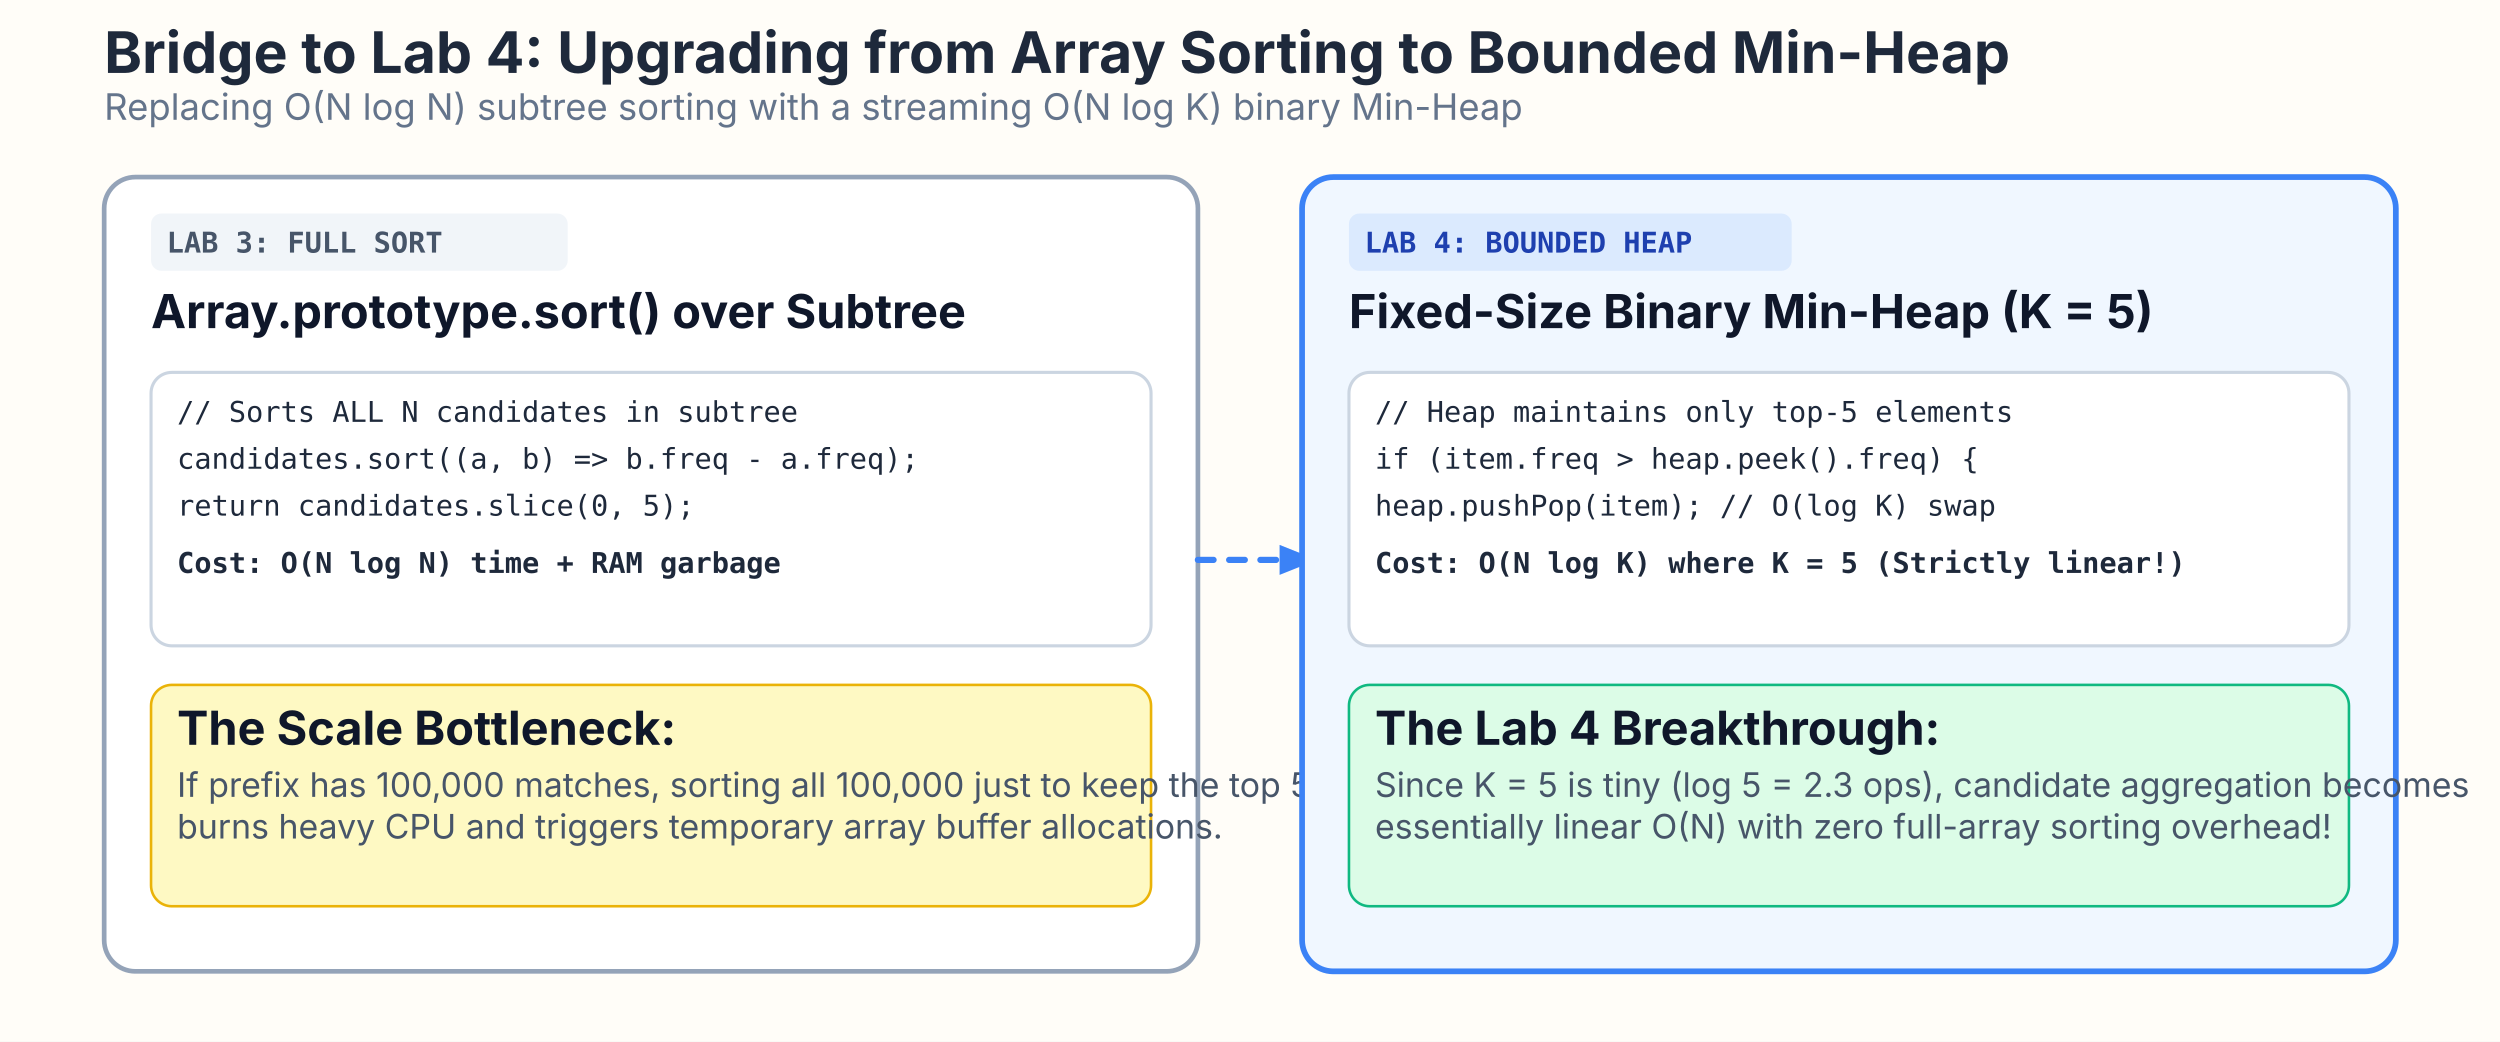
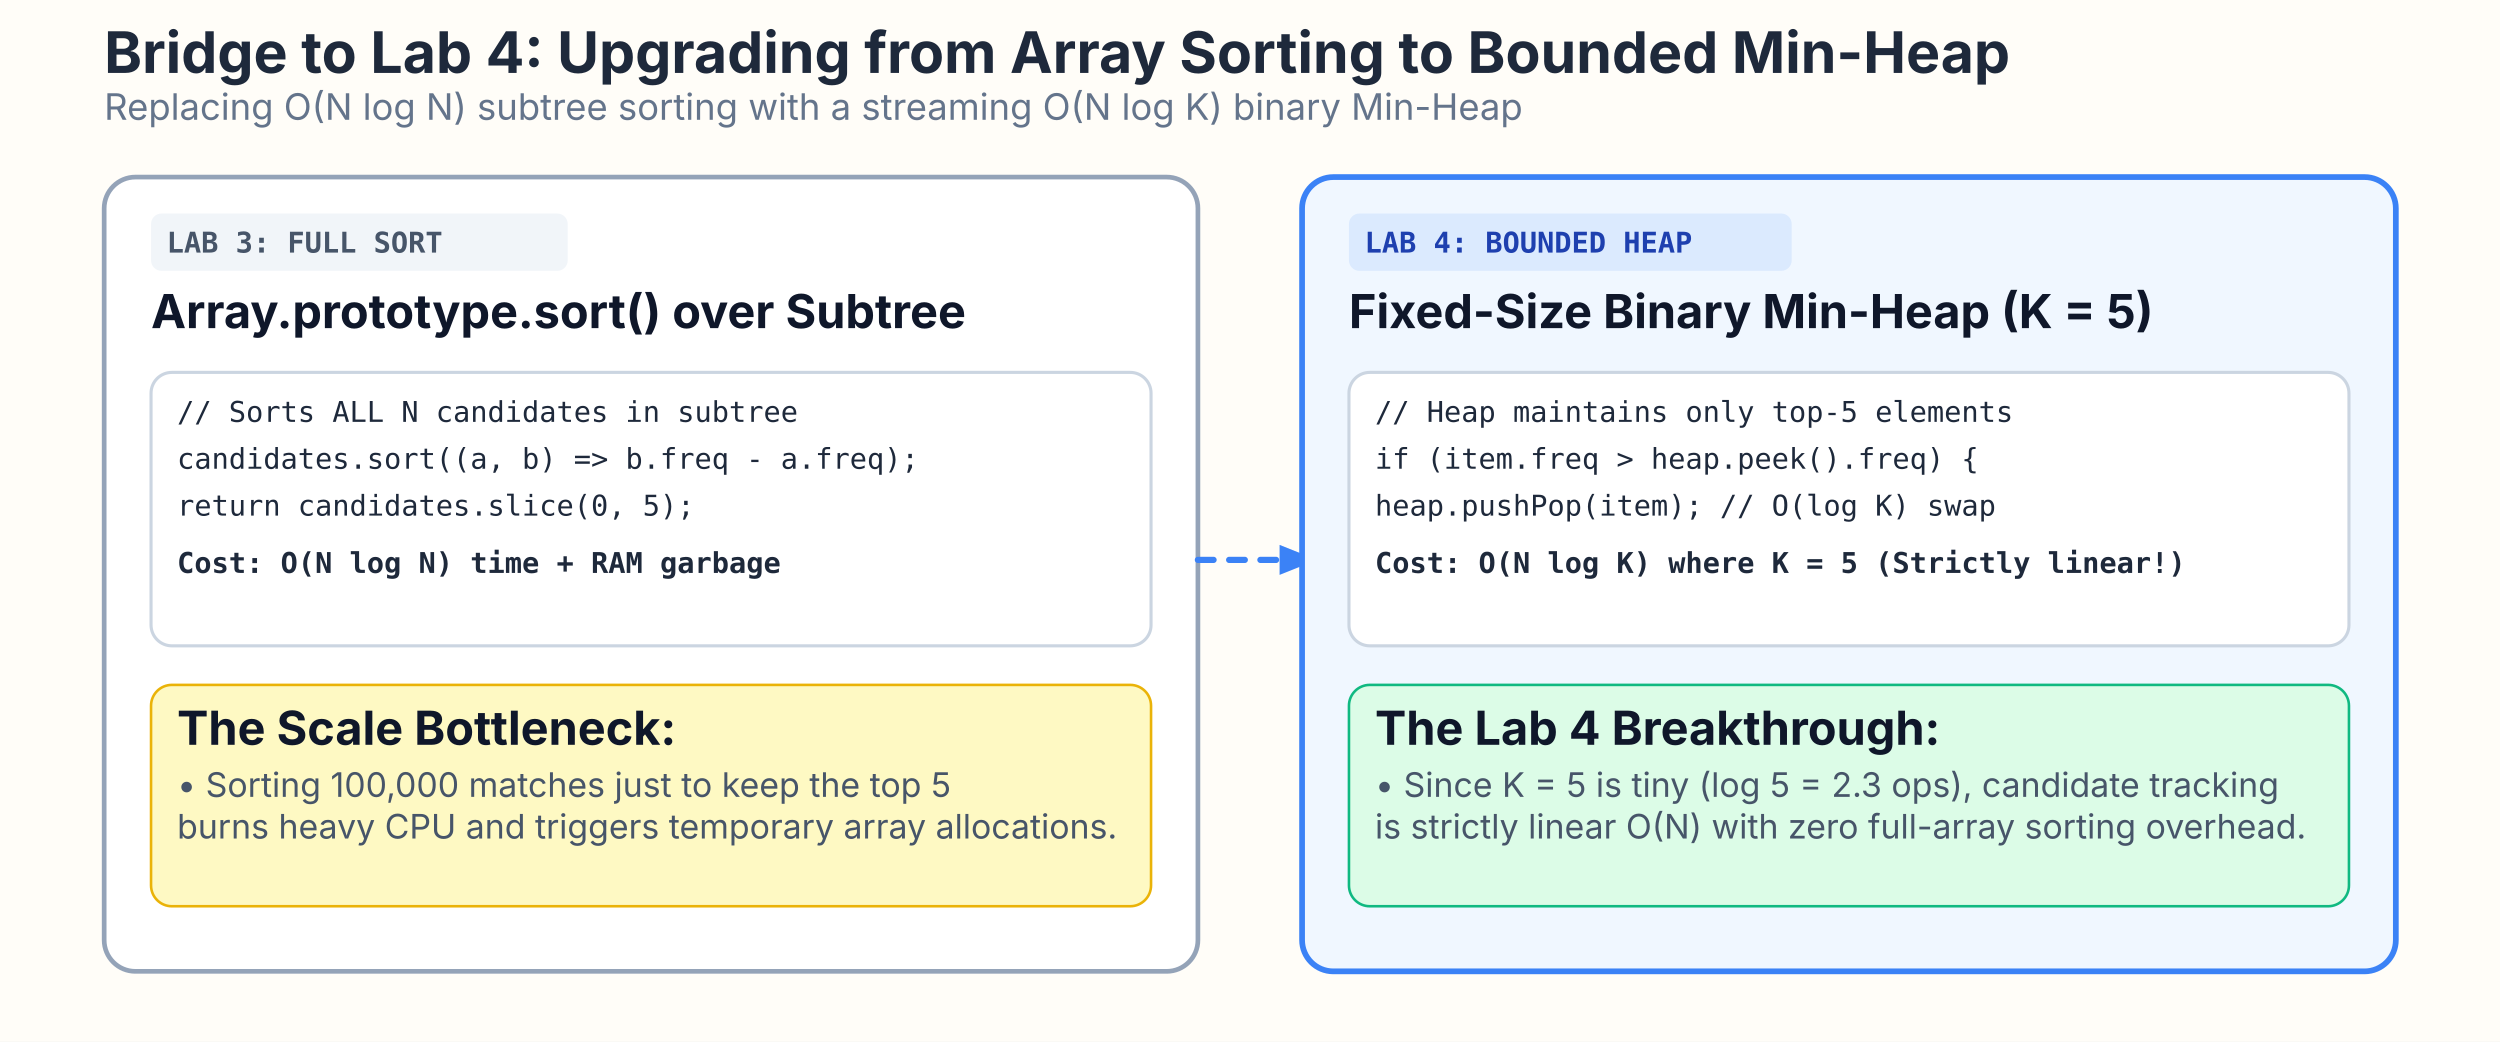
<svg xmlns="http://www.w3.org/2000/svg" viewBox="0 0 960 400" width="100%" height="100%">
  <defs>
    <style>
      @keyframes flowDash {
        to { stroke-dashoffset: -24; }
      }
      .bg { fill: #FFFDF8; }
      .sketch-title { font-family: "Caveat", "Virgil", "Comic Neue", "Chalkboard SE", -apple-system, sans-serif; font-size: 22px; font-weight: 700; fill: #1E293B; }
      .sketch-subtitle { font-family: "Caveat", "Virgil", "Comic Neue", "Chalkboard SE", -apple-system, sans-serif; font-size: 14px; fill: #64748B; }
      .card-lab3 {
        fill: #FFFFFF;
        stroke: #94A3B8;
        stroke-width: 1.8;
        stroke-linecap: round;
        stroke-linejoin: round;
        rx: 12;
      }
      .card-lab4 {
        fill: #F0F7FF;
        stroke: #3B82F6;
        stroke-width: 2.2;
        stroke-linecap: round;
        stroke-linejoin: round;
        rx: 12;
      }
      .inner-code { fill: #FFFFFF; stroke: #CBD5E1; stroke-width: 1.2; rx: 8; }
      .flow-bridge {
        stroke: #3B82F6;
        stroke-width: 2.4;
        stroke-linecap: round;
        stroke-dasharray: 6, 6;
        fill: none;
        animation: flowDash 3.5s linear infinite;
      }
      .txt-badge { font-family: "SFMono-Regular", Consolas, monospace; font-size: 11px; font-weight: 700; }
      .txt-heading { font-family: "Caveat", "Virgil", "Comic Neue", -apple-system, sans-serif; font-size: 18px; font-weight: 700; fill: #0F172A; }
      .txt-sub { font-family: "Caveat", "Virgil", "Comic Neue", -apple-system, sans-serif; font-size: 13px; fill: #475569; }
      .txt-code { font-family: "SFMono-Regular", Consolas, monospace; font-size: 11px; fill: #1E293B; }
    </style>
    <marker id="arr-blue" viewBox="0 0 10 10" refX="6" refY="5" markerWidth="6" markerHeight="6" orient="auto">
      <path d="M 0 1 L 10 5 L 0 9 z" fill="#3B82F6" />
    </marker>
  </defs>
  <rect width="960" height="400" class="bg" />
  <g transform="translate(40, 28)">
    <text x="0" y="0" class="sketch-title">Bridge to Lab 4: Upgrading from Array Sorting to Bounded Min-Heap</text>
    <text x="0" y="18" class="sketch-subtitle">Replacing O(N log N) subtree sorting with a streaming O(N log K) binary Min-Heap</text>
  </g>
  <g transform="translate(40, 68)">
    <rect width="420" height="305" class="card-lab3" />
    <rect x="18" y="14" width="160" height="22" fill="#F1F5F9" rx="4" />
    <text x="24" y="29" class="txt-badge" fill="#475569">LAB 3: FULL SORT</text>
    <text x="18" y="58" class="txt-heading">Array.prototype.sort() over Subtree</text>
    <rect x="18" y="75" width="384" height="105" class="inner-code" />
    <text x="28" y="94" class="txt-code" fill="#64748B">// Sorts ALL N candidates in subtree</text>
    <text x="28" y="112" class="txt-code">candidates.sort((a, b) =&gt; b.freq - a.freq);</text>
    <text x="28" y="130" class="txt-code">return candidates.slice(0, 5);</text>
    <text x="28" y="152" class="txt-code" font-weight="700" fill="#DC2626">Cost: O(N log N) time + RAM garbage</text>
    <rect x="18" y="195" width="384" height="85" fill="#FEF9C3" stroke="#EAB308" rx="8" />
    <text x="28" y="218" class="txt-heading" font-size="15px" fill="#854D0E">The Scale Bottleneck:</text>
-     <text x="28" y="238" class="txt-sub" fill="#854D0E">If prefix has 100,000 matches, sorting all 100,000 just to keep the top 5</text>
-     <text x="28" y="254" class="txt-sub" fill="#854D0E">burns heavy CPU and triggers temporary array buffer allocations.</text>
+     <text x="28" y="238" class="txt-sub" font-size="12px" fill="#854D0E">• Sorting 100,000 matches just to keep the top 5</text>
+     <text x="28" y="254" class="txt-sub" font-size="12px" fill="#854D0E">  burns heavy CPU and triggers temporary array allocations.</text>
  </g>
  <path d="M 460 215 C 480 215, 485 215, 500 215" class="flow-bridge" marker-end="url(#arr-blue)" />
  <g transform="translate(500, 68)">
    <rect width="420" height="305" class="card-lab4" />
    <rect x="18" y="14" width="170" height="22" fill="#DBEAFE" rx="4" />
    <text x="24" y="29" class="txt-badge" fill="#1E40AF">LAB 4: BOUNDED HEAP</text>
    <text x="18" y="58" class="txt-heading" fill="#1E40AF">Fixed-Size Binary Min-Heap (K = 5)</text>
    <rect x="18" y="75" width="384" height="105" class="inner-code" />
    <text x="28" y="94" class="txt-code" fill="#2563EB">// Heap maintains only top-5 elements</text>
    <text x="28" y="112" class="txt-code">if (item.freq &gt; heap.peek().freq) {</text>
    <text x="28" y="130" class="txt-code">  heap.pushPop(item); // O(log K) swap</text>
    <text x="28" y="152" class="txt-code" font-weight="700" fill="#065F46">Cost: O(N log K) where K = 5 (Strictly linear!)</text>
    <rect x="18" y="195" width="384" height="85" fill="#DCFCE7" stroke="#10B981" rx="8" />
    <text x="28" y="218" class="txt-heading" font-size="15px" fill="#065F46">The Lab 4 Breakthrough:</text>
-     <text x="28" y="238" class="txt-sub" fill="#065F46">Since K = 5 is tiny (log 5 = 2.3 ops), candidate aggregation becomes</text>
-     <text x="28" y="254" class="txt-sub" fill="#065F46">essentially linear O(N) with zero full-array sorting overhead!</text>
+     <text x="28" y="238" class="txt-sub" font-size="12px" fill="#065F46">• Since K = 5 is tiny (log 5 = 2.3 ops), candidate tracking</text>
+     <text x="28" y="254" class="txt-sub" font-size="12px" fill="#065F46">  is strictly linear O(N) with zero full-array sorting overhead.</text>
  </g>
</svg>
